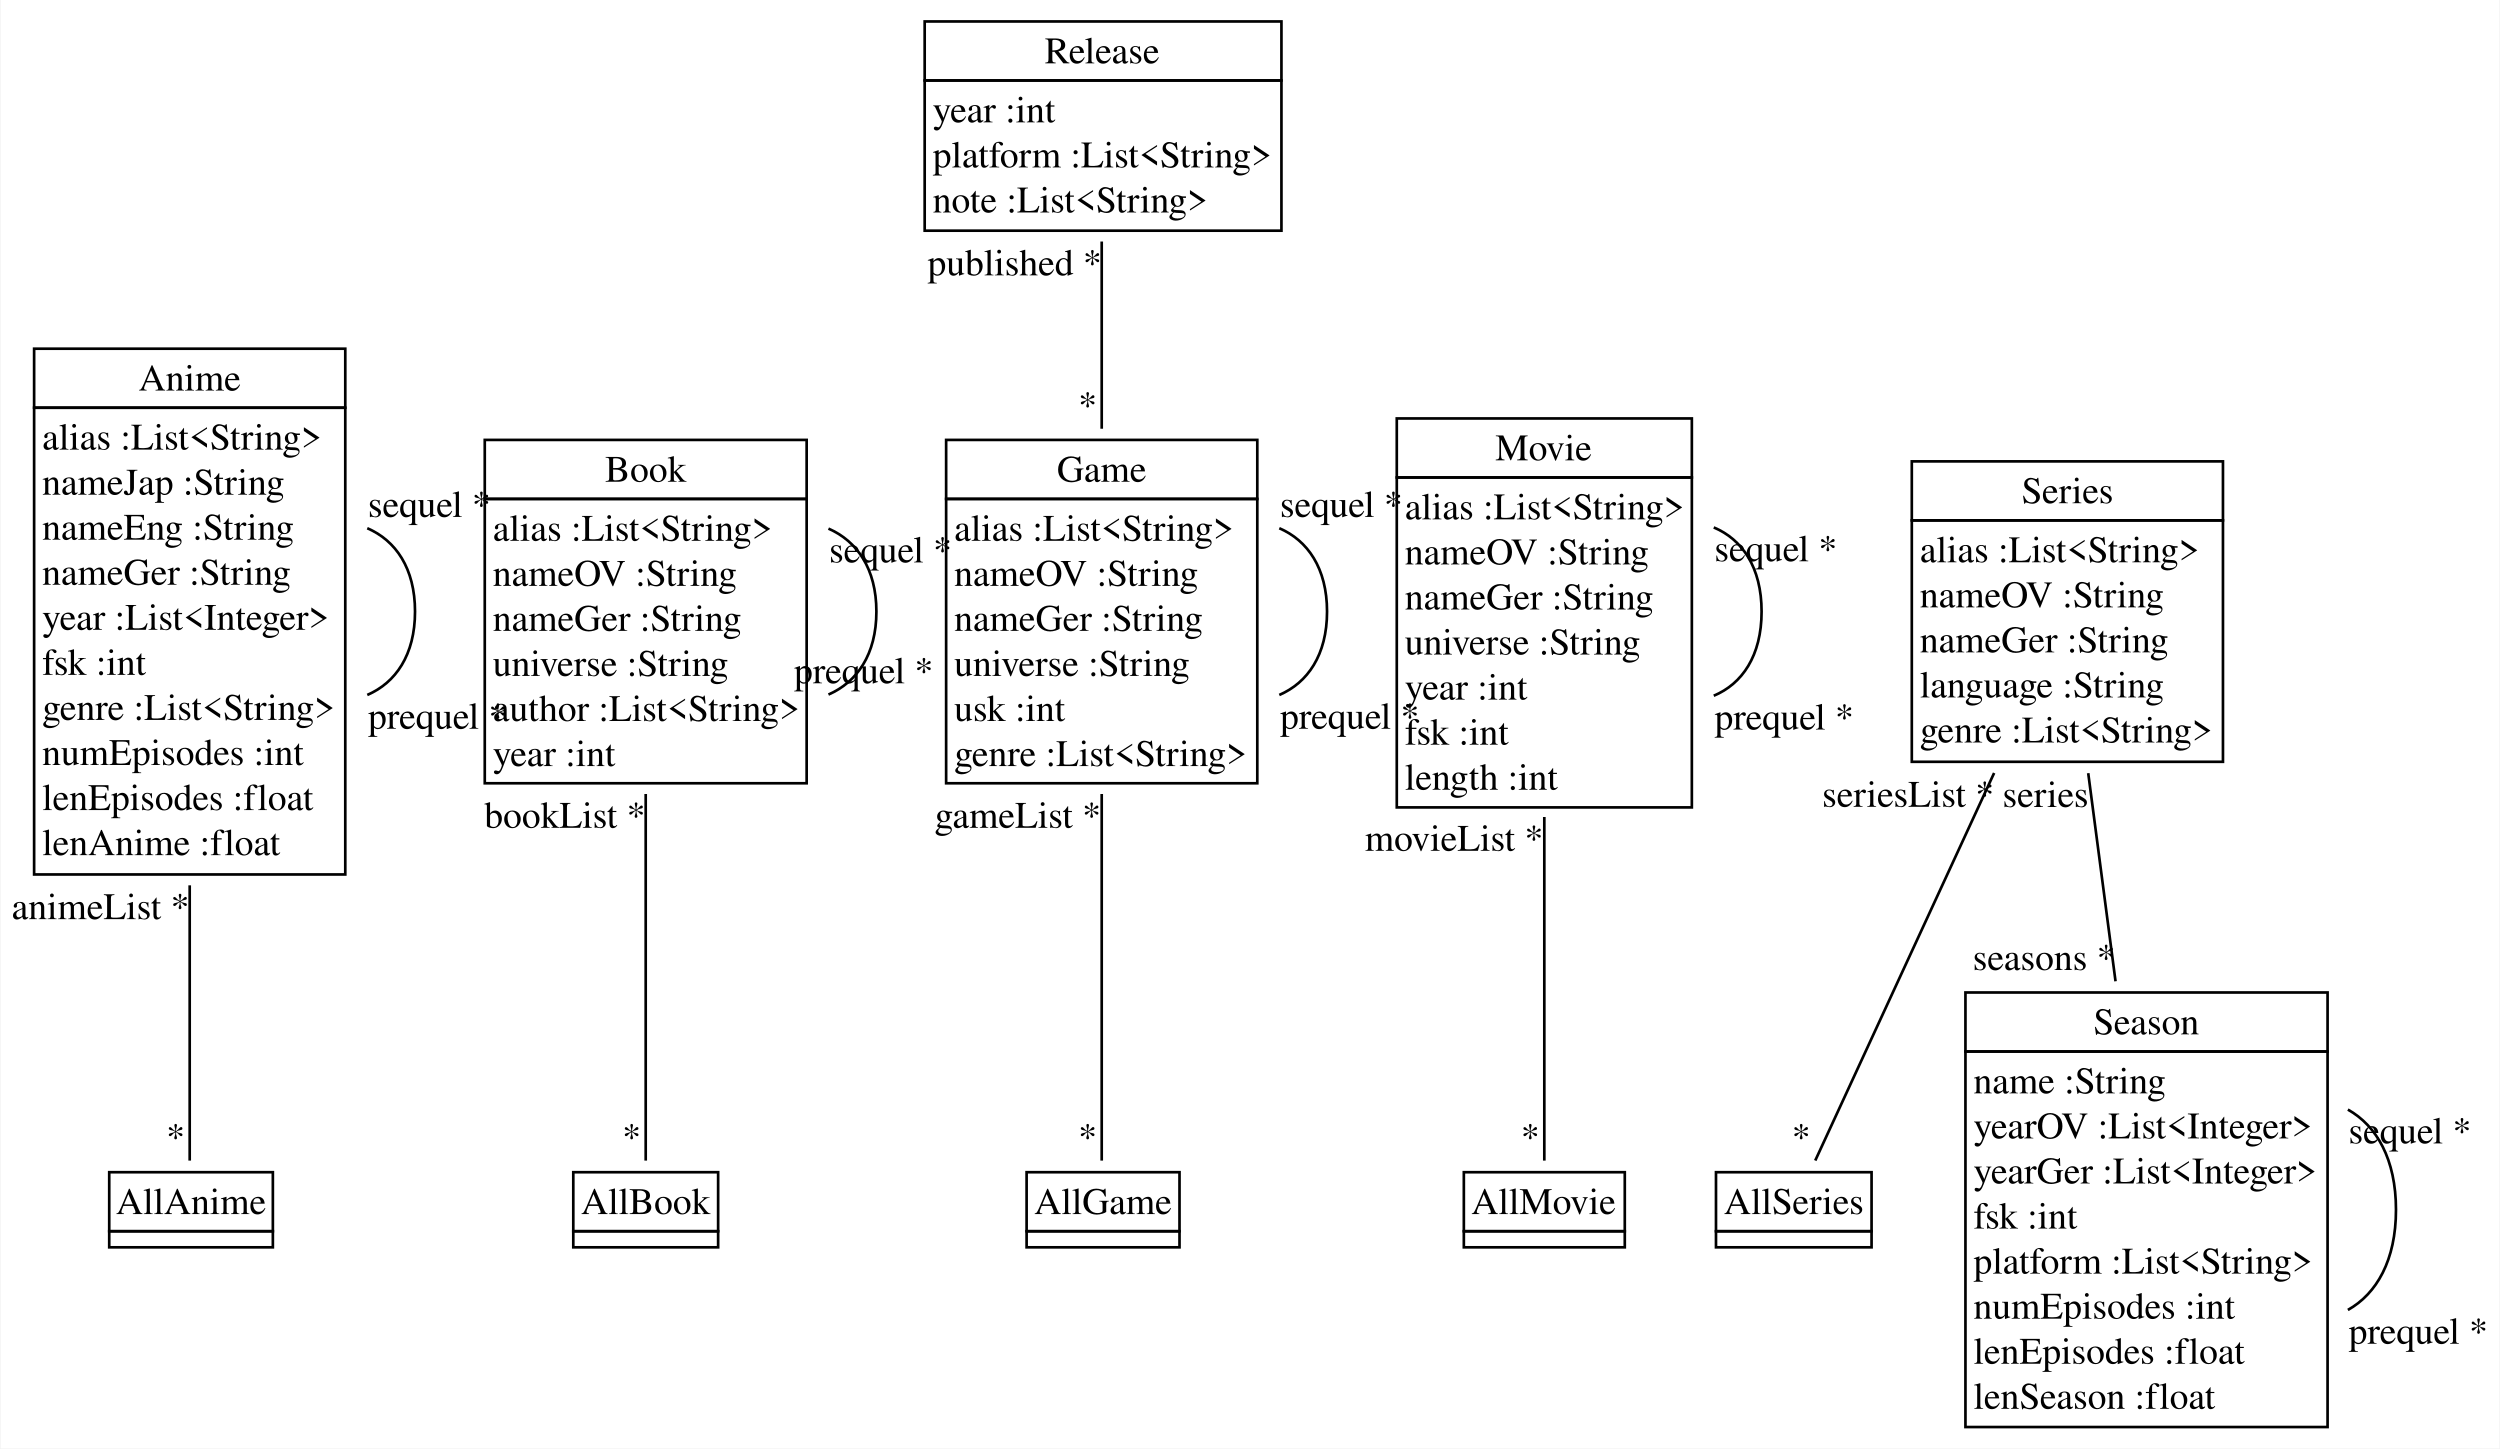
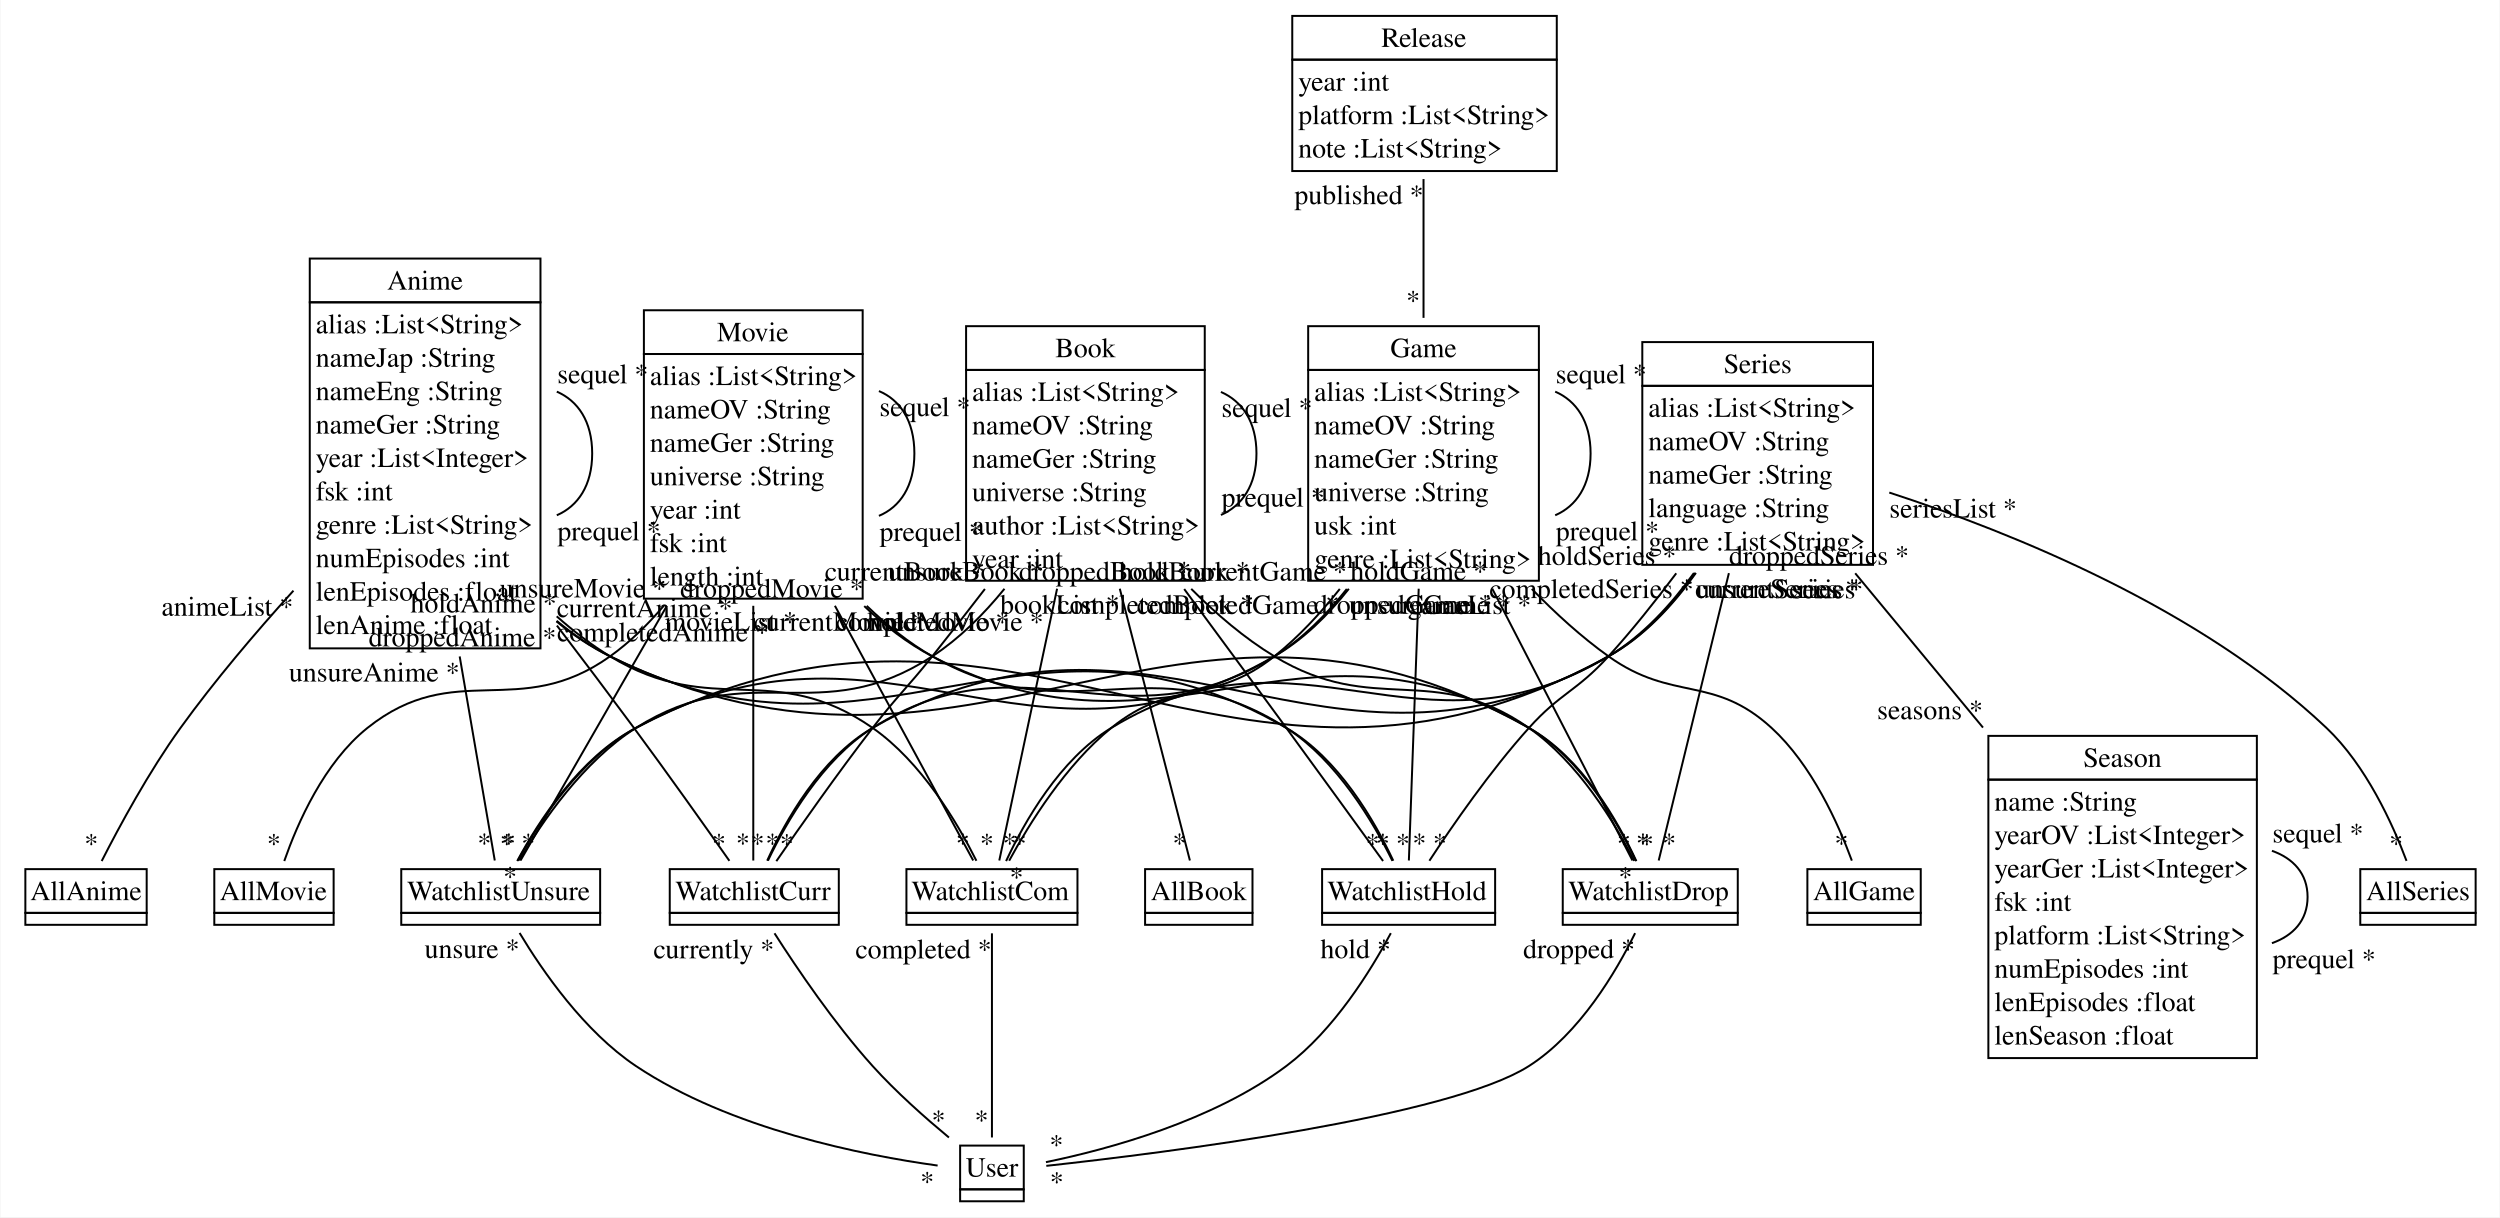
- <svg xmlns="http://www.w3.org/2000/svg" width="932px" height="540px" viewBox="0.00 0.00 931.54 540.00">
-   <g id="graph0" class="graph" transform="scale(1.0 1.0) rotate(0) translate(4 536)">
-     <polygon fill="white" stroke="transparent" points="-4,4 -4,-536 927.54,-536 927.54,4 -4,4" />
+ <svg xmlns="http://www.w3.org/2000/svg" width="1257px" height="612px" viewBox="0.00 0.00 1256.50 612.00">
+   <g id="graph0" class="graph" transform="scale(1.0 1.0) rotate(0) translate(4 608)">
+     <polygon fill="white" stroke="transparent" points="-4,4 -4,-608 1252.5,-608 1252.5,4 -4,4" />
    <g id="node1" class="node">
-       <polygon fill="none" stroke="black" points="36.49,-77 36.49,-99 97.49,-99 97.49,-77 36.49,-77" />
-       <text text-anchor="start" x="38.99" y="-83.4" font-family="Times,serif" font-size="14.00">AllAnime</text>
-       <polygon fill="none" stroke="black" points="36.49,-71 36.49,-77 97.49,-77 97.49,-71 36.49,-71" />
+       <polygon fill="none" stroke="black" points="8.5,-149 8.5,-171 69.5,-171 69.5,-149 8.5,-149" />
+       <text text-anchor="start" x="11" y="-155.4" font-family="Times,serif" font-size="14.00">AllAnime</text>
+       <polygon fill="none" stroke="black" points="8.5,-143 8.5,-149 69.5,-149 69.5,-143 8.5,-143" />
    </g>
    <g id="node6" class="node">
-       <polygon fill="none" stroke="black" points="8.49,-384 8.49,-406 124.49,-406 124.49,-384 8.49,-384" />
-       <text text-anchor="start" x="47.44" y="-390.4" font-family="Times,serif" font-size="14.00">Anime</text>
-       <polygon fill="none" stroke="black" points="8.49,-210 8.49,-384 124.49,-384 124.49,-210 8.49,-210" />
-       <text text-anchor="start" x="11.49" y="-368.4" font-family="Times,serif" font-size="14.00">alias :List&lt;String&gt;</text>
-       <text text-anchor="start" x="11.49" y="-351.6" font-family="Times,serif" font-size="14.00">nameJap :String</text>
-       <text text-anchor="start" x="11.49" y="-334.8" font-family="Times,serif" font-size="14.00">nameEng :String</text>
-       <text text-anchor="start" x="11.49" y="-318" font-family="Times,serif" font-size="14.00">nameGer :String</text>
-       <text text-anchor="start" x="11.49" y="-301.2" font-family="Times,serif" font-size="14.00">year :List&lt;Integer&gt;</text>
-       <text text-anchor="start" x="11.49" y="-284.4" font-family="Times,serif" font-size="14.00">fsk :int</text>
-       <text text-anchor="start" x="11.49" y="-267.6" font-family="Times,serif" font-size="14.00">genre :List&lt;String&gt;</text>
-       <text text-anchor="start" x="11.49" y="-250.8" font-family="Times,serif" font-size="14.00">numEpisodes :int</text>
-       <text text-anchor="start" x="11.49" y="-234" font-family="Times,serif" font-size="14.00">lenEpisodes :float</text>
-       <text text-anchor="start" x="11.49" y="-217.2" font-family="Times,serif" font-size="14.00">lenAnime :float</text>
+       <polygon fill="none" stroke="black" points="151.5,-456 151.5,-478 267.5,-478 267.5,-456 151.5,-456" />
+       <text text-anchor="start" x="190.45" y="-462.4" font-family="Times,serif" font-size="14.00">Anime</text>
+       <polygon fill="none" stroke="black" points="151.5,-282 151.5,-456 267.5,-456 267.5,-282 151.5,-282" />
+       <text text-anchor="start" x="154.5" y="-440.4" font-family="Times,serif" font-size="14.00">alias :List&lt;String&gt;</text>
+       <text text-anchor="start" x="154.5" y="-423.6" font-family="Times,serif" font-size="14.00">nameJap :String</text>
+       <text text-anchor="start" x="154.5" y="-406.8" font-family="Times,serif" font-size="14.00">nameEng :String</text>
+       <text text-anchor="start" x="154.5" y="-390" font-family="Times,serif" font-size="14.00">nameGer :String</text>
+       <text text-anchor="start" x="154.5" y="-373.2" font-family="Times,serif" font-size="14.00">year :List&lt;Integer&gt;</text>
+       <text text-anchor="start" x="154.5" y="-356.4" font-family="Times,serif" font-size="14.00">fsk :int</text>
+       <text text-anchor="start" x="154.5" y="-339.6" font-family="Times,serif" font-size="14.00">genre :List&lt;String&gt;</text>
+       <text text-anchor="start" x="154.5" y="-322.8" font-family="Times,serif" font-size="14.00">numEpisodes :int</text>
+       <text text-anchor="start" x="154.5" y="-306" font-family="Times,serif" font-size="14.00">lenEpisodes :float</text>
+       <text text-anchor="start" x="154.5" y="-289.2" font-family="Times,serif" font-size="14.00">lenAnime :float</text>
    </g>
    <g id="edge1" class="edge">
-       <path fill="none" stroke="black" d="M66.49,-103.34C66.49,-125.78 66.49,-166.66 66.49,-205.94" />
-       <text text-anchor="middle" x="33.24" y="-193.34" font-family="Times,serif" font-size="14.00">animeList *</text>
-       <text text-anchor="middle" x="61.24" y="-107.54" font-family="Times,serif" font-size="14.00"> *</text>
+       <path fill="none" stroke="black" d="M46.88,-175.06C55.77,-192.5 70.67,-220.08 86.5,-242 103.53,-265.58 123.99,-289.71 143.3,-311.02" />
+       <text text-anchor="middle" x="110.05" y="-298.42" font-family="Times,serif" font-size="14.00">animeList *</text>
+       <text text-anchor="middle" x="41.63" y="-179.26" font-family="Times,serif" font-size="14.00"> *</text>
    </g>
    <g id="node2" class="node">
-       <polygon fill="none" stroke="black" points="209.49,-77 209.49,-99 263.49,-99 263.49,-77 209.49,-77" />
-       <text text-anchor="start" x="212.38" y="-83.4" font-family="Times,serif" font-size="14.00">AllBook</text>
-       <polygon fill="none" stroke="black" points="209.49,-71 209.49,-77 263.49,-77 263.49,-71 209.49,-71" />
+       <polygon fill="none" stroke="black" points="571.5,-149 571.5,-171 625.5,-171 625.5,-149 571.5,-149" />
+       <text text-anchor="start" x="574.39" y="-155.4" font-family="Times,serif" font-size="14.00">AllBook</text>
+       <polygon fill="none" stroke="black" points="571.5,-143 571.5,-149 625.5,-149 625.5,-143 571.5,-143" />
    </g>
    <g id="node7" class="node">
-       <polygon fill="none" stroke="black" points="176.49,-350 176.49,-372 296.49,-372 296.49,-350 176.49,-350" />
-       <text text-anchor="start" x="221.32" y="-356.4" font-family="Times,serif" font-size="14.00">Book</text>
-       <polygon fill="none" stroke="black" points="176.49,-244 176.49,-350 296.49,-350 296.49,-244 176.49,-244" />
-       <text text-anchor="start" x="179.49" y="-334.4" font-family="Times,serif" font-size="14.00">alias :List&lt;String&gt;</text>
-       <text text-anchor="start" x="179.49" y="-317.6" font-family="Times,serif" font-size="14.00">nameOV :String</text>
-       <text text-anchor="start" x="179.49" y="-300.8" font-family="Times,serif" font-size="14.00">nameGer :String</text>
-       <text text-anchor="start" x="179.49" y="-284" font-family="Times,serif" font-size="14.00">universe :String</text>
-       <text text-anchor="start" x="179.49" y="-267.2" font-family="Times,serif" font-size="14.00">author :List&lt;String&gt;</text>
-       <text text-anchor="start" x="179.49" y="-250.4" font-family="Times,serif" font-size="14.00">year :int</text>
+       <polygon fill="none" stroke="black" points="481.5,-422 481.5,-444 601.5,-444 601.5,-422 481.5,-422" />
+       <text text-anchor="start" x="526.33" y="-428.4" font-family="Times,serif" font-size="14.00">Book</text>
+       <polygon fill="none" stroke="black" points="481.5,-316 481.5,-422 601.5,-422 601.5,-316 481.5,-316" />
+       <text text-anchor="start" x="484.5" y="-406.4" font-family="Times,serif" font-size="14.00">alias :List&lt;String&gt;</text>
+       <text text-anchor="start" x="484.5" y="-389.6" font-family="Times,serif" font-size="14.00">nameOV :String</text>
+       <text text-anchor="start" x="484.5" y="-372.8" font-family="Times,serif" font-size="14.00">nameGer :String</text>
+       <text text-anchor="start" x="484.5" y="-356" font-family="Times,serif" font-size="14.00">universe :String</text>
+       <text text-anchor="start" x="484.5" y="-339.2" font-family="Times,serif" font-size="14.00">author :List&lt;String&gt;</text>
+       <text text-anchor="start" x="484.5" y="-322.4" font-family="Times,serif" font-size="14.00">year :int</text>
+     </g>
+     <g id="edge7" class="edge">
+       <path fill="none" stroke="black" d="M594.03,-175.34C586.52,-204.44 571.01,-264.58 558.78,-312" />
+       <text text-anchor="middle" x="528.64" y="-299.4" font-family="Times,serif" font-size="14.00">bookList *</text>
+       <text text-anchor="middle" x="588.78" y="-179.54" font-family="Times,serif" font-size="14.00"> *</text>
+     </g>
+     <g id="node3" class="node">
+       <polygon fill="none" stroke="black" points="904.5,-149 904.5,-171 961.5,-171 961.5,-149 904.5,-149" />
+       <text text-anchor="start" x="907.34" y="-155.4" font-family="Times,serif" font-size="14.00">AllGame</text>
+       <polygon fill="none" stroke="black" points="904.5,-143 904.5,-149 961.5,-149 961.5,-143 904.5,-143" />
+     </g>
+     <g id="node8" class="node">
+       <polygon fill="none" stroke="black" points="653.5,-422 653.5,-444 769.5,-444 769.5,-422 653.5,-422" />
+       <text text-anchor="start" x="694.79" y="-428.4" font-family="Times,serif" font-size="14.00">Game</text>
+       <polygon fill="none" stroke="black" points="653.5,-316 653.5,-422 769.5,-422 769.5,-316 653.5,-316" />
+       <text text-anchor="start" x="656.5" y="-406.4" font-family="Times,serif" font-size="14.00">alias :List&lt;String&gt;</text>
+       <text text-anchor="start" x="656.5" y="-389.6" font-family="Times,serif" font-size="14.00">nameOV :String</text>
+       <text text-anchor="start" x="656.5" y="-372.8" font-family="Times,serif" font-size="14.00">nameGer :String</text>
+       <text text-anchor="start" x="656.5" y="-356" font-family="Times,serif" font-size="14.00">universe :String</text>
+       <text text-anchor="start" x="656.5" y="-339.2" font-family="Times,serif" font-size="14.00">usk :int</text>
+       <text text-anchor="start" x="656.5" y="-322.4" font-family="Times,serif" font-size="14.00">genre :List&lt;String&gt;</text>
+     </g>
+     <g id="edge13" class="edge">
+       <path fill="none" stroke="black" d="M926.86,-175.27C919.99,-193.93 906.73,-223.47 886.5,-242 857.15,-268.89 836.89,-254.87 804.5,-278 790.92,-287.7 777.82,-299.64 765.94,-311.88" />
+       <text text-anchor="middle" x="734.64" y="-299.28" font-family="Times,serif" font-size="14.00">gameList *</text>
+       <text text-anchor="middle" x="921.61" y="-179.47" font-family="Times,serif" font-size="14.00"> *</text>
+     </g>
+     <g id="node4" class="node">
+       <polygon fill="none" stroke="black" points="103.5,-149 103.5,-171 163.5,-171 163.5,-149 103.5,-149" />
+       <text text-anchor="start" x="106.28" y="-155.4" font-family="Times,serif" font-size="14.00">AllMovie</text>
+       <polygon fill="none" stroke="black" points="103.5,-143 103.5,-149 163.5,-149 163.5,-143 103.5,-143" />
+     </g>
+     <g id="node9" class="node">
+       <polygon fill="none" stroke="black" points="319.5,-430 319.5,-452 429.5,-452 429.5,-430 319.5,-430" />
+       <text text-anchor="start" x="356.23" y="-436.4" font-family="Times,serif" font-size="14.00">Movie</text>
+       <polygon fill="none" stroke="black" points="319.5,-307 319.5,-430 429.5,-430 429.5,-307 319.5,-307" />
+       <text text-anchor="start" x="322.5" y="-414.4" font-family="Times,serif" font-size="14.00">alias :List&lt;String&gt;</text>
+       <text text-anchor="start" x="322.5" y="-397.6" font-family="Times,serif" font-size="14.00">nameOV :String</text>
+       <text text-anchor="start" x="322.5" y="-380.8" font-family="Times,serif" font-size="14.00">nameGer :String</text>
+       <text text-anchor="start" x="322.5" y="-364" font-family="Times,serif" font-size="14.00">universe :String</text>
+       <text text-anchor="start" x="322.5" y="-347.2" font-family="Times,serif" font-size="14.00">year :int</text>
+       <text text-anchor="start" x="322.5" y="-330.4" font-family="Times,serif" font-size="14.00">fsk :int</text>
+       <text text-anchor="start" x="322.5" y="-313.6" font-family="Times,serif" font-size="14.00">length :int</text>
+     </g>
+     <g id="edge19" class="edge">
+       <path fill="none" stroke="black" d="M138.68,-175.08C145.34,-194.15 158.69,-224.59 180.5,-242 224.68,-277.27 256.46,-245.19 302.5,-278 312.41,-285.06 321.45,-293.93 329.52,-303.45" />
+       <text text-anchor="middle" x="363.16" y="-290.85" font-family="Times,serif" font-size="14.00">movieList *</text>
+       <text text-anchor="middle" x="133.43" y="-179.28" font-family="Times,serif" font-size="14.00"> *</text>
+     </g>
+     <g id="node5" class="node">
+       <polygon fill="none" stroke="black" points="1182.5,-149 1182.5,-171 1240.5,-171 1240.5,-149 1182.5,-149" />
+       <text text-anchor="start" x="1185.45" y="-155.4" font-family="Times,serif" font-size="14.00">AllSeries</text>
+       <polygon fill="none" stroke="black" points="1182.5,-143 1182.5,-149 1240.5,-149 1240.5,-143 1182.5,-143" />
+     </g>
+     <g id="node12" class="node">
+       <polygon fill="none" stroke="black" points="821.5,-414 821.5,-436 937.5,-436 937.5,-414 821.5,-414" />
+       <text text-anchor="start" x="862.4" y="-420.4" font-family="Times,serif" font-size="14.00">Series</text>
+       <polygon fill="none" stroke="black" points="821.5,-324 821.5,-414 937.5,-414 937.5,-324 821.5,-324" />
+       <text text-anchor="start" x="824.5" y="-398.4" font-family="Times,serif" font-size="14.00">alias :List&lt;String&gt;</text>
+       <text text-anchor="start" x="824.5" y="-381.6" font-family="Times,serif" font-size="14.00">nameOV :String</text>
+       <text text-anchor="start" x="824.5" y="-364.8" font-family="Times,serif" font-size="14.00">nameGer :String</text>
+       <text text-anchor="start" x="824.5" y="-348" font-family="Times,serif" font-size="14.00">language :String</text>
+       <text text-anchor="start" x="824.5" y="-331.2" font-family="Times,serif" font-size="14.00">genre :List&lt;String&gt;</text>
+     </g>
+     <g id="edge26" class="edge">
+       <path fill="none" stroke="black" d="M1205.75,-175.14C1198.77,-193.69 1185.42,-223.13 1165.5,-242 1102.44,-301.72 1008.5,-339.86 945.68,-360.34" />
+       <text text-anchor="middle" x="977.75" y="-347.74" font-family="Times,serif" font-size="14.00">seriesList *</text>
+       <text text-anchor="middle" x="1200.5" y="-179.34" font-family="Times,serif" font-size="14.00"> *</text>
+     </g>
+     <g id="edge37" class="edge">
+       <path fill="none" stroke="black" d="M275.7,-348.92C286.27,-353.47 293.5,-363.83 293.5,-380 293.5,-396.17 286.27,-406.53 275.7,-411.08" />
+       <text text-anchor="middle" x="298.83" y="-415.28" font-family="Times,serif" font-size="14.00">sequel *</text>
+       <text text-anchor="middle" x="301.94" y="-336.32" font-family="Times,serif" font-size="14.00">prequel *</text>
+     </g>
+     <g id="edge38" class="edge">
+       <path fill="none" stroke="black" d="M609.63,-349.07C620.26,-353.69 627.5,-364 627.5,-380 627.5,-396 620.26,-406.31 609.63,-410.93" />
+       <text text-anchor="middle" x="632.76" y="-398.33" font-family="Times,serif" font-size="14.00">sequel *</text>
+       <text text-anchor="middle" x="635.87" y="-353.27" font-family="Times,serif" font-size="14.00">prequel *</text>
+     </g>
+     <g id="edge39" class="edge">
+       <path fill="none" stroke="black" d="M777.7,-348.92C788.27,-353.47 795.5,-363.83 795.5,-380 795.5,-396.17 788.27,-406.53 777.7,-411.08" />
+       <text text-anchor="middle" x="800.83" y="-415.28" font-family="Times,serif" font-size="14.00">sequel *</text>
+       <text text-anchor="middle" x="803.94" y="-336.32" font-family="Times,serif" font-size="14.00">prequel *</text>
+     </g>
+     <g id="node10" class="node">
+       <polygon fill="none" stroke="black" points="645.5,-578 645.5,-600 778.5,-600 778.5,-578 645.5,-578" />
+       <text text-anchor="start" x="690.23" y="-584.4" font-family="Times,serif" font-size="14.00">Release</text>
+       <polygon fill="none" stroke="black" points="645.5,-522 645.5,-578 778.5,-578 778.5,-522 645.5,-522" />
+       <text text-anchor="start" x="648.5" y="-562.4" font-family="Times,serif" font-size="14.00">year :int</text>
+       <text text-anchor="start" x="648.5" y="-545.6" font-family="Times,serif" font-size="14.00">platform :List&lt;String&gt;</text>
+       <text text-anchor="start" x="648.5" y="-528.8" font-family="Times,serif" font-size="14.00">note :List&lt;String&gt;</text>
+     </g>
+     <g id="edge25" class="edge">
+       <path fill="none" stroke="black" d="M711.5,-448.16C711.5,-471.57 711.5,-497.16 711.5,-517.95" />
+       <text text-anchor="middle" x="679.03" y="-505.35" font-family="Times,serif" font-size="14.00">published *</text>
+       <text text-anchor="middle" x="706.25" y="-452.36" font-family="Times,serif" font-size="14.00"> *</text>
+     </g>
+     <g id="edge40" class="edge">
+       <path fill="none" stroke="black" d="M437.67,-348.63C448.22,-353.02 455.5,-363.48 455.5,-380 455.5,-396.52 448.22,-406.98 437.67,-411.37" />
+       <text text-anchor="middle" x="460.8" y="-398.77" font-family="Times,serif" font-size="14.00">sequel *</text>
+       <text text-anchor="middle" x="463.91" y="-336.03" font-family="Times,serif" font-size="14.00">prequel *</text>
+     </g>
+     <g id="node11" class="node">
+       <polygon fill="none" stroke="black" points="995.5,-216 995.5,-238 1130.5,-238 1130.5,-216 995.5,-216" />
+       <text text-anchor="start" x="1043.17" y="-222.4" font-family="Times,serif" font-size="14.00">Season</text>
+       <polygon fill="none" stroke="black" points="995.5,-76 995.5,-216 1130.5,-216 1130.5,-76 995.5,-76" />
+       <text text-anchor="start" x="998.5" y="-200.4" font-family="Times,serif" font-size="14.00">name :String</text>
+       <text text-anchor="start" x="998.5" y="-183.6" font-family="Times,serif" font-size="14.00">yearOV :List&lt;Integer&gt;</text>
+       <text text-anchor="start" x="998.5" y="-166.8" font-family="Times,serif" font-size="14.00">yearGer :List&lt;Integer&gt;</text>
+       <text text-anchor="start" x="998.5" y="-150" font-family="Times,serif" font-size="14.00">fsk :int</text>
+       <text text-anchor="start" x="998.5" y="-133.2" font-family="Times,serif" font-size="14.00">platform :List&lt;String&gt;</text>
+       <text text-anchor="start" x="998.5" y="-116.4" font-family="Times,serif" font-size="14.00">numEpisodes :int</text>
+       <text text-anchor="start" x="998.5" y="-99.6" font-family="Times,serif" font-size="14.00">lenEpisodes :float</text>
+       <text text-anchor="start" x="998.5" y="-82.8" font-family="Times,serif" font-size="14.00">lenSeason :float</text>
+     </g>
+     <g id="edge41" class="edge">
+       <path fill="none" stroke="black" d="M1138.07,-133.78C1148.8,-137.54 1156,-145.28 1156,-157 1156,-168.72 1148.8,-176.46 1138.07,-180.22" />
+       <text text-anchor="middle" x="1161.2" y="-184.42" font-family="Times,serif" font-size="14.00">sequel *</text>
+       <text text-anchor="middle" x="1164.31" y="-121.18" font-family="Times,serif" font-size="14.00">prequel *</text>
+     </g>
+     <g id="edge42" class="edge">
+       <path fill="none" stroke="black" d="M992.79,-242.18C971.38,-268.04 948.28,-295.94 928.55,-319.76" />
+       <text text-anchor="middle" x="912.62" y="-307.16" font-family="Times,serif" font-size="14.00">series</text>
+       <text text-anchor="middle" x="966.16" y="-246.38" font-family="Times,serif" font-size="14.00">seasons *</text>
+     </g>
+     <g id="node13" class="node">
+       <polygon fill="none" stroke="black" points="478.5,-10 478.5,-32 510.5,-32 510.5,-10 478.5,-10" />
+       <text text-anchor="start" x="481.29" y="-16.4" font-family="Times,serif" font-size="14.00">User</text>
+       <polygon fill="none" stroke="black" points="478.5,-4 478.5,-10 510.5,-10 510.5,-4 478.5,-4" />
+     </g>
+     <g id="node14" class="node">
+       <polygon fill="none" stroke="black" points="451.5,-149 451.5,-171 537.5,-171 537.5,-149 451.5,-149" />
+       <text text-anchor="start" x="454.06" y="-155.4" font-family="Times,serif" font-size="14.00">WatchlistCom</text>
+       <polygon fill="none" stroke="black" points="451.5,-143 451.5,-149 537.5,-149 537.5,-143 451.5,-143" />
+     </g>
+     <g id="edge32" class="edge">
+       <path fill="none" stroke="black" d="M494.5,-36.07C494.5,-62.33 494.5,-112.33 494.5,-138.71" />
+       <text text-anchor="middle" x="460.09" y="-126.11" font-family="Times,serif" font-size="14.00">completed *</text>
+       <text text-anchor="middle" x="489.25" y="-40.27" font-family="Times,serif" font-size="14.00"> *</text>
+     </g>
+     <g id="node15" class="node">
+       <polygon fill="none" stroke="black" points="332.5,-149 332.5,-171 417.5,-171 417.5,-149 332.5,-149" />
+       <text text-anchor="start" x="335.35" y="-155.4" font-family="Times,serif" font-size="14.00">WatchlistCurr</text>
+       <polygon fill="none" stroke="black" points="332.5,-143 332.5,-149 417.5,-149 417.5,-143 332.5,-143" />
+     </g>
+     <g id="edge33" class="edge">
+       <path fill="none" stroke="black" d="M472.87,-36.06C460.95,-45.95 446.23,-58.99 434.5,-72 415.18,-93.43 396.43,-121.13 385.17,-138.74" />
+       <text text-anchor="middle" x="354.66" y="-126.14" font-family="Times,serif" font-size="14.00">currently *</text>
+       <text text-anchor="middle" x="467.62" y="-40.26" font-family="Times,serif" font-size="14.00"> *</text>
+     </g>
+     <g id="node16" class="node">
+       <polygon fill="none" stroke="black" points="781.5,-149 781.5,-171 869.5,-171 869.5,-149 781.5,-149" />
+       <text text-anchor="start" x="784.29" y="-155.4" font-family="Times,serif" font-size="14.00">WatchlistDrop</text>
+       <polygon fill="none" stroke="black" points="781.5,-143 781.5,-149 869.5,-149 869.5,-143 781.5,-143" />
+     </g>
+     <g id="edge34" class="edge">
+       <path fill="none" stroke="black" d="M521.83,-21.81C582.09,-28.4 724.24,-46.29 764.5,-72 790.02,-88.3 808.32,-119.38 817.88,-138.82" />
+       <text text-anchor="middle" x="789.69" y="-126.22" font-family="Times,serif" font-size="14.00">dropped *</text>
+       <text text-anchor="middle" x="527.08" y="-9.21" font-family="Times,serif" font-size="14.00"> *</text>
+     </g>
+     <g id="node17" class="node">
+       <polygon fill="none" stroke="black" points="660.5,-149 660.5,-171 747.5,-171 747.5,-149 660.5,-149" />
+       <text text-anchor="start" x="663.18" y="-155.4" font-family="Times,serif" font-size="14.00">WatchlistHold</text>
+       <polygon fill="none" stroke="black" points="660.5,-143 660.5,-149 747.5,-149 747.5,-143 660.5,-143" />
+     </g>
+     <g id="edge35" class="edge">
+       <path fill="none" stroke="black" d="M521.65,-23.67C553.23,-30.18 605.7,-44.42 642.5,-72 666.44,-89.95 684.98,-119.94 695.06,-138.81" />
+       <text text-anchor="middle" x="677.36" y="-126.21" font-family="Times,serif" font-size="14.00">hold *</text>
+       <text text-anchor="middle" x="526.9" y="-27.87" font-family="Times,serif" font-size="14.00"> *</text>
+     </g>
+     <g id="node18" class="node">
+       <polygon fill="none" stroke="black" points="197.5,-149 197.5,-171 297.5,-171 297.5,-149 197.5,-149" />
+       <text text-anchor="start" x="200.46" y="-155.4" font-family="Times,serif" font-size="14.00">WatchlistUnsure</text>
+       <polygon fill="none" stroke="black" points="197.5,-143 197.5,-149 297.5,-149 297.5,-143 197.5,-143" />
+     </g>
+     <g id="edge36" class="edge">
+       <path fill="none" stroke="black" d="M467.19,-21.96C430.13,-27.07 363.06,-40.22 315.5,-72 289.45,-89.41 268.45,-119.85 257,-138.91" />
+       <text text-anchor="middle" x="233.09" y="-126.31" font-family="Times,serif" font-size="14.00">unsure *</text>
+       <text text-anchor="middle" x="461.94" y="-9.36" font-family="Times,serif" font-size="14.00"> *</text>
+     </g>
+     <g id="edge6" class="edge">
+       <path fill="none" stroke="black" d="M486.69,-175.2C477.11,-194.36 459.06,-224.89 434.5,-242 384.6,-276.76 354.45,-246.4 302.5,-278 293.13,-283.7 284.13,-290.61 275.66,-298.11" />
+       <text text-anchor="middle" x="329.12" y="-285.51" font-family="Times,serif" font-size="14.00">completedAnime *</text>
+       <text text-anchor="middle" x="491.94" y="-179.4" font-family="Times,serif" font-size="14.00"> *</text>
+     </g>
+     <g id="edge12" class="edge">
+       <path fill="none" stroke="black" d="M498.19,-175.34C504.38,-204.44 517.17,-264.58 527.25,-312" />
+       <text text-anchor="middle" x="576.83" y="-299.4" font-family="Times,serif" font-size="14.00">completedBook *</text>
+       <text text-anchor="middle" x="503.44" y="-179.54" font-family="Times,serif" font-size="14.00"> *</text>
+     </g>
+     <g id="edge18" class="edge">
+       <path fill="none" stroke="black" d="M503.15,-175.23C513.26,-193.85 531.55,-223.36 554.5,-242 585.4,-267.09 605.37,-253.19 636.5,-278 648.54,-287.6 659.64,-299.57 669.4,-311.88" />
+       <text text-anchor="middle" x="618.28" y="-299.28" font-family="Times,serif" font-size="14.00">completedGame *</text>
+       <text text-anchor="middle" x="508.4" y="-179.43" font-family="Times,serif" font-size="14.00"> *</text>
+     </g>
+     <g id="edge24" class="edge">
+       <path fill="none" stroke="black" d="M485.08,-175.34C470.22,-202.71 440.45,-257.54 415.54,-303.42" />
+       <text text-anchor="middle" x="468.22" y="-290.82" font-family="Times,serif" font-size="14.00">completedMovie *</text>
+       <text text-anchor="middle" x="479.83" y="-179.54" font-family="Times,serif" font-size="14.00"> *</text>
+     </g>
+     <g id="edge31" class="edge">
+       <path fill="none" stroke="black" d="M501.61,-175.05C510.77,-194.69 528.63,-226.25 554.5,-242 650.39,-300.37 708.07,-220.52 804.5,-278 821.57,-288.18 835.98,-303.88 847.47,-319.9" />
+       <text text-anchor="middle" x="795.96" y="-307.3" font-family="Times,serif" font-size="14.00">completedSeries *</text>
+       <text text-anchor="middle" x="506.86" y="-162.45" font-family="Times,serif" font-size="14.00"> *</text>
+     </g>
+     <g id="edge5" class="edge">
+       <path fill="none" stroke="black" d="M362.49,-175.17C350.49,-192.24 331.45,-219.09 314.5,-242 302.11,-258.74 288.71,-276.49 275.76,-293.47" />
+       <text text-anchor="middle" x="319.88" y="-297.67" font-family="Times,serif" font-size="14.00">currentAnime *</text>
+       <text text-anchor="middle" x="357.24" y="-179.37" font-family="Times,serif" font-size="14.00"> *</text>
+     </g>
+     <g id="edge11" class="edge">
+       <path fill="none" stroke="black" d="M386.09,-175C397.92,-192.17 416.98,-219.3 434.5,-242 447.23,-258.49 451.52,-261.71 464.5,-278 473.16,-288.86 482.22,-300.49 490.96,-311.86" />
+       <text text-anchor="middle" x="450.72" y="-316.06" font-family="Times,serif" font-size="14.00">currentBook *</text>
+       <text text-anchor="middle" x="391.34" y="-179.2" font-family="Times,serif" font-size="14.00"> *</text>
+     </g>
+     <g id="edge17" class="edge">
+       <path fill="none" stroke="black" d="M381.87,-175.25C391.16,-194.77 409.05,-225.92 434.5,-242 511.6,-290.71 558.96,-230.01 636.5,-278 650.43,-286.62 662.63,-298.86 672.93,-311.86" />
+       <text text-anchor="middle" x="631.14" y="-316.06" font-family="Times,serif" font-size="14.00">currentGame *</text>
+       <text text-anchor="middle" x="376.62" y="-179.45" font-family="Times,serif" font-size="14.00"> *</text>
+     </g>
+     <g id="edge23" class="edge">
+       <path fill="none" stroke="black" d="M374.5,-175.34C374.5,-202.71 374.5,-257.54 374.5,-303.42" />
+       <text text-anchor="middle" x="417.85" y="-290.82" font-family="Times,serif" font-size="14.00">currentMovie *</text>
+       <text text-anchor="middle" x="369.25" y="-179.54" font-family="Times,serif" font-size="14.00"> *</text>
+     </g>
+     <g id="edge30" class="edge">
+       <path fill="none" stroke="black" d="M381.49,-175.26C390.53,-195.1 408.27,-226.85 434.5,-242 577.57,-324.63 660.67,-196.69 804.5,-278 821.99,-287.89 836.6,-303.71 848.13,-319.93" />
+       <text text-anchor="middle" x="890.31" y="-307.33" font-family="Times,serif" font-size="14.00">currentSeries *</text>
+       <text text-anchor="middle" x="384.12" y="-179.46" font-family="Times,serif" font-size="14.00"> *</text>
    </g>
    <g id="edge2" class="edge">
-       <path fill="none" stroke="black" d="M236.49,-103.34C236.49,-132.44 236.49,-192.58 236.49,-240" />
-       <text text-anchor="middle" x="206.35" y="-227.4" font-family="Times,serif" font-size="14.00">bookList *</text>
-       <text text-anchor="middle" x="231.24" y="-107.54" font-family="Times,serif" font-size="14.00"> *</text>
-     </g>
-     <g id="node3" class="node">
-       <polygon fill="none" stroke="black" points="378.49,-77 378.49,-99 435.49,-99 435.49,-77 378.49,-77" />
-       <text text-anchor="start" x="381.33" y="-83.4" font-family="Times,serif" font-size="14.00">AllGame</text>
-       <polygon fill="none" stroke="black" points="378.49,-71 378.49,-77 435.49,-77 435.49,-71 378.49,-71" />
-     </g>
-     <g id="node8" class="node">
-       <polygon fill="none" stroke="black" points="348.49,-350 348.49,-372 464.49,-372 464.49,-350 348.49,-350" />
-       <text text-anchor="start" x="389.78" y="-356.4" font-family="Times,serif" font-size="14.00">Game</text>
-       <polygon fill="none" stroke="black" points="348.49,-244 348.49,-350 464.49,-350 464.49,-244 348.49,-244" />
-       <text text-anchor="start" x="351.49" y="-334.4" font-family="Times,serif" font-size="14.00">alias :List&lt;String&gt;</text>
-       <text text-anchor="start" x="351.49" y="-317.6" font-family="Times,serif" font-size="14.00">nameOV :String</text>
-       <text text-anchor="start" x="351.49" y="-300.8" font-family="Times,serif" font-size="14.00">nameGer :String</text>
-       <text text-anchor="start" x="351.49" y="-284" font-family="Times,serif" font-size="14.00">universe :String</text>
-       <text text-anchor="start" x="351.49" y="-267.2" font-family="Times,serif" font-size="14.00">usk :int</text>
-       <text text-anchor="start" x="351.49" y="-250.4" font-family="Times,serif" font-size="14.00">genre :List&lt;String&gt;</text>
+       <path fill="none" stroke="black" d="M818.52,-175C809.36,-194.9 791.24,-227.04 764.5,-242 584.78,-342.59 487.76,-188.01 302.5,-278 292.96,-282.63 283.92,-288.71 275.51,-295.58" />
+       <text text-anchor="middle" x="228.27" y="-282.98" font-family="Times,serif" font-size="14.00">droppedAnime *</text>
+       <text text-anchor="middle" x="823.77" y="-179.2" font-family="Times,serif" font-size="14.00"> *</text>
+     </g>
+     <g id="edge8" class="edge">
+       <path fill="none" stroke="black" d="M817.46,-175.16C807.63,-194.29 789.2,-224.8 764.5,-242 716.01,-275.78 687.03,-247.36 636.5,-278 621.47,-287.11 607.29,-299.24 594.7,-311.92" />
+       <text text-anchor="middle" x="551.34" y="-316.12" font-family="Times,serif" font-size="14.00">droppedBook *</text>
+       <text text-anchor="middle" x="812.21" y="-179.36" font-family="Times,serif" font-size="14.00"> *</text>
+     </g>
+     <g id="edge14" class="edge">
+       <path fill="none" stroke="black" d="M816.55,-175.34C801.54,-204.44 770.52,-264.58 746.06,-312" />
+       <text text-anchor="middle" x="701.16" y="-299.4" font-family="Times,serif" font-size="14.00">droppedGame *</text>
+       <text text-anchor="middle" x="821.8" y="-179.54" font-family="Times,serif" font-size="14.00"> *</text>
+     </g>
+     <g id="edge20" class="edge">
+       <path fill="none" stroke="black" d="M818.25,-175.17C808.94,-194.91 790.76,-226.57 764.5,-242 648.71,-310.01 583.54,-215.85 464.5,-278 452.11,-284.47 440.62,-293.38 430.28,-303.26" />
+       <text text-anchor="middle" x="383.82" y="-307.46" font-family="Times,serif" font-size="14.00">droppedMovie *</text>
+       <text text-anchor="middle" x="813" y="-162.57" font-family="Times,serif" font-size="14.00"> *</text>
+     </g>
+     <g id="edge27" class="edge">
+       <path fill="none" stroke="black" d="M829.74,-175.34C837.25,-206.07 853.21,-271.41 865.04,-319.83" />
+       <text text-anchor="middle" x="910.33" y="-324.03" font-family="Times,serif" font-size="14.00">droppedSeries *</text>
+       <text text-anchor="middle" x="834.99" y="-179.54" font-family="Times,serif" font-size="14.00"> *</text>
+     </g>
+     <g id="edge4" class="edge">
+       <path fill="none" stroke="black" d="M696.29,-175.23C687.01,-195.03 668.87,-226.76 642.5,-242 510.94,-318.04 438.25,-209.72 302.5,-278 293.02,-282.77 284.03,-288.93 275.64,-295.85" />
+       <text text-anchor="middle" x="238.9" y="-300.05" font-family="Times,serif" font-size="14.00">holdAnime *</text>
+       <text text-anchor="middle" x="691.04" y="-179.43" font-family="Times,serif" font-size="14.00"> *</text>
+     </g>
+     <g id="edge10" class="edge">
+       <path fill="none" stroke="black" d="M691.15,-175.08C678.85,-192.07 659.42,-218.87 642.5,-242 625.84,-264.77 607.55,-289.62 591.17,-311.83" />
+       <text text-anchor="middle" x="591.17" y="-316.03" font-family="Times,serif" font-size="14.00">holdBook *</text>
+       <text text-anchor="middle" x="685.9" y="-179.28" font-family="Times,serif" font-size="14.00"> *</text>
+     </g>
+     <g id="edge16" class="edge">
+       <path fill="none" stroke="black" d="M704.13,-175.34C705.18,-204.44 707.36,-264.58 709.07,-312" />
+       <text text-anchor="middle" x="709.07" y="-316.2" font-family="Times,serif" font-size="14.00">holdGame *</text>
+       <text text-anchor="middle" x="709.38" y="-179.54" font-family="Times,serif" font-size="14.00"> *</text>
+     </g>
+     <g id="edge22" class="edge">
+       <path fill="none" stroke="black" d="M695.86,-175.15C686.28,-194.57 667.97,-225.63 642.5,-242 574.6,-285.63 534.49,-237.81 464.5,-278 452.69,-284.78 441.61,-293.68 431.53,-303.38" />
+       <text text-anchor="middle" x="467.5" y="-290.78" font-family="Times,serif" font-size="14.00">holdMovie *</text>
+       <text text-anchor="middle" x="701.11" y="-179.35" font-family="Times,serif" font-size="14.00"> *</text>
+     </g>
+     <g id="edge29" class="edge">
+       <path fill="none" stroke="black" d="M714.45,-175.21C725.96,-192.77 745.08,-220.44 764.5,-242 780.5,-259.77 788.4,-260.31 804.5,-278 816.26,-290.92 827.99,-305.63 838.57,-319.75" />
+       <text text-anchor="middle" x="803.77" y="-323.95" font-family="Times,serif" font-size="14.00">holdSeries *</text>
+       <text text-anchor="middle" x="719.7" y="-179.41" font-family="Times,serif" font-size="14.00"> *</text>
    </g>
    <g id="edge3" class="edge">
-       <path fill="none" stroke="black" d="M406.49,-103.34C406.49,-132.44 406.49,-192.58 406.49,-240" />
-       <text text-anchor="middle" x="375.19" y="-227.4" font-family="Times,serif" font-size="14.00">gameList *</text>
-       <text text-anchor="middle" x="401.24" y="-107.54" font-family="Times,serif" font-size="14.00"> *</text>
-     </g>
-     <g id="node4" class="node">
-       <polygon fill="none" stroke="black" points="541.49,-77 541.49,-99 601.49,-99 601.49,-77 541.49,-77" />
-       <text text-anchor="start" x="544.27" y="-83.4" font-family="Times,serif" font-size="14.00">AllMovie</text>
-       <polygon fill="none" stroke="black" points="541.49,-71 541.49,-77 601.49,-77 601.49,-71 541.49,-71" />
-     </g>
-     <g id="node9" class="node">
-       <polygon fill="none" stroke="black" points="516.49,-358 516.49,-380 626.49,-380 626.49,-358 516.49,-358" />
-       <text text-anchor="start" x="553.21" y="-364.4" font-family="Times,serif" font-size="14.00">Movie</text>
-       <polygon fill="none" stroke="black" points="516.49,-235 516.49,-358 626.49,-358 626.49,-235 516.49,-235" />
-       <text text-anchor="start" x="519.49" y="-342.4" font-family="Times,serif" font-size="14.00">alias :List&lt;String&gt;</text>
-       <text text-anchor="start" x="519.49" y="-325.6" font-family="Times,serif" font-size="14.00">nameOV :String</text>
-       <text text-anchor="start" x="519.49" y="-308.8" font-family="Times,serif" font-size="14.00">nameGer :String</text>
-       <text text-anchor="start" x="519.49" y="-292" font-family="Times,serif" font-size="14.00">universe :String</text>
-       <text text-anchor="start" x="519.49" y="-275.2" font-family="Times,serif" font-size="14.00">year :int</text>
-       <text text-anchor="start" x="519.49" y="-258.4" font-family="Times,serif" font-size="14.00">fsk :int</text>
-       <text text-anchor="start" x="519.49" y="-241.6" font-family="Times,serif" font-size="14.00">length :int</text>
-     </g>
-     <g id="edge4" class="edge">
-       <path fill="none" stroke="black" d="M571.49,-103.34C571.49,-130.71 571.49,-185.54 571.49,-231.42" />
-       <text text-anchor="middle" x="537.85" y="-218.82" font-family="Times,serif" font-size="14.00">movieList *</text>
-       <text text-anchor="middle" x="566.24" y="-107.54" font-family="Times,serif" font-size="14.00"> *</text>
-     </g>
-     <g id="node5" class="node">
-       <polygon fill="none" stroke="black" points="635.49,-77 635.49,-99 693.49,-99 693.49,-77 635.49,-77" />
-       <text text-anchor="start" x="638.44" y="-83.4" font-family="Times,serif" font-size="14.00">AllSeries</text>
-       <polygon fill="none" stroke="black" points="635.49,-71 635.49,-77 693.49,-77 693.49,-71 635.49,-71" />
-     </g>
-     <g id="node12" class="node">
-       <polygon fill="none" stroke="black" points="708.49,-342 708.49,-364 824.49,-364 824.49,-342 708.49,-342" />
-       <text text-anchor="start" x="749.38" y="-348.4" font-family="Times,serif" font-size="14.00">Series</text>
-       <polygon fill="none" stroke="black" points="708.49,-252 708.49,-342 824.49,-342 824.49,-252 708.49,-252" />
-       <text text-anchor="start" x="711.49" y="-326.4" font-family="Times,serif" font-size="14.00">alias :List&lt;String&gt;</text>
-       <text text-anchor="start" x="711.49" y="-309.6" font-family="Times,serif" font-size="14.00">nameOV :String</text>
-       <text text-anchor="start" x="711.49" y="-292.8" font-family="Times,serif" font-size="14.00">nameGer :String</text>
-       <text text-anchor="start" x="711.49" y="-276" font-family="Times,serif" font-size="14.00">language :String</text>
-       <text text-anchor="start" x="711.49" y="-259.2" font-family="Times,serif" font-size="14.00">genre :List&lt;String&gt;</text>
-     </g>
-     <g id="edge6" class="edge">
-       <path fill="none" stroke="black" d="M672.49,-103.34C686.68,-134.07 716.83,-199.41 739.18,-247.83" />
-       <text text-anchor="middle" x="707.11" y="-235.23" font-family="Times,serif" font-size="14.00">seriesList *</text>
-       <text text-anchor="middle" x="667.24" y="-107.54" font-family="Times,serif" font-size="14.00"> *</text>
-     </g>
-     <g id="edge7" class="edge">
-       <path fill="none" stroke="black" d="M132.69,-276.92C143.26,-281.47 150.49,-291.83 150.49,-308 150.49,-324.17 143.26,-334.53 132.69,-339.08" />
-       <text text-anchor="middle" x="155.82" y="-343.28" font-family="Times,serif" font-size="14.00">sequel *</text>
-       <text text-anchor="middle" x="158.93" y="-264.32" font-family="Times,serif" font-size="14.00">prequel *</text>
-     </g>
-     <g id="edge8" class="edge">
-       <path fill="none" stroke="black" d="M304.62,-277.07C315.24,-281.69 322.49,-292 322.49,-308 322.49,-324 315.24,-334.31 304.62,-338.93" />
-       <text text-anchor="middle" x="327.75" y="-326.33" font-family="Times,serif" font-size="14.00">sequel *</text>
-       <text text-anchor="middle" x="317.74" y="-281.27" font-family="Times,serif" font-size="14.00">prequel *</text>
+       <path fill="none" stroke="black" d="M244.52,-175.34C240.66,-197.78 233.63,-238.66 226.88,-277.94" />
+       <text text-anchor="middle" x="183.92" y="-265.34" font-family="Times,serif" font-size="14.00">unsureAnime *</text>
+       <text text-anchor="middle" x="239.27" y="-179.54" font-family="Times,serif" font-size="14.00"> *</text>
    </g>
    <g id="edge9" class="edge">
-       <path fill="none" stroke="black" d="M472.69,-276.92C483.26,-281.47 490.49,-291.83 490.49,-308 490.49,-324.17 483.26,-334.53 472.69,-339.08" />
-       <text text-anchor="middle" x="495.82" y="-343.28" font-family="Times,serif" font-size="14.00">sequel *</text>
-       <text text-anchor="middle" x="498.93" y="-264.32" font-family="Times,serif" font-size="14.00">prequel *</text>
-     </g>
-     <g id="node10" class="node">
-       <polygon fill="none" stroke="black" points="340.49,-506 340.49,-528 473.49,-528 473.49,-506 340.49,-506" />
-       <text text-anchor="start" x="385.22" y="-512.4" font-family="Times,serif" font-size="14.00">Release</text>
-       <polygon fill="none" stroke="black" points="340.49,-450 340.49,-506 473.49,-506 473.49,-450 340.49,-450" />
-       <text text-anchor="start" x="343.49" y="-490.4" font-family="Times,serif" font-size="14.00">year :int</text>
-       <text text-anchor="start" x="343.49" y="-473.6" font-family="Times,serif" font-size="14.00">platform :List&lt;String&gt;</text>
-       <text text-anchor="start" x="343.49" y="-456.8" font-family="Times,serif" font-size="14.00">note :List&lt;String&gt;</text>
-     </g>
-     <g id="edge5" class="edge">
-       <path fill="none" stroke="black" d="M406.49,-376.16C406.49,-399.57 406.49,-425.16 406.49,-445.95" />
-       <text text-anchor="middle" x="374.02" y="-433.35" font-family="Times,serif" font-size="14.00">published *</text>
-       <text text-anchor="middle" x="401.24" y="-380.36" font-family="Times,serif" font-size="14.00"> *</text>
-     </g>
-     <g id="edge10" class="edge">
-       <path fill="none" stroke="black" d="M634.66,-276.63C645.21,-281.02 652.49,-291.48 652.49,-308 652.49,-324.52 645.21,-334.98 634.66,-339.37" />
-       <text text-anchor="middle" x="657.79" y="-326.77" font-family="Times,serif" font-size="14.00">sequel *</text>
-       <text text-anchor="middle" x="660.9" y="-264.03" font-family="Times,serif" font-size="14.00">prequel *</text>
-     </g>
-     <g id="node11" class="node">
-       <polygon fill="none" stroke="black" points="728.49,-144 728.49,-166 863.49,-166 863.49,-144 728.49,-144" />
-       <text text-anchor="start" x="776.16" y="-150.4" font-family="Times,serif" font-size="14.00">Season</text>
-       <polygon fill="none" stroke="black" points="728.49,-4 728.49,-144 863.49,-144 863.49,-4 728.49,-4" />
-       <text text-anchor="start" x="731.49" y="-128.4" font-family="Times,serif" font-size="14.00">name :String</text>
-       <text text-anchor="start" x="731.49" y="-111.6" font-family="Times,serif" font-size="14.00">yearOV :List&lt;Integer&gt;</text>
-       <text text-anchor="start" x="731.49" y="-94.8" font-family="Times,serif" font-size="14.00">yearGer :List&lt;Integer&gt;</text>
-       <text text-anchor="start" x="731.49" y="-78" font-family="Times,serif" font-size="14.00">fsk :int</text>
-       <text text-anchor="start" x="731.49" y="-61.2" font-family="Times,serif" font-size="14.00">platform :List&lt;String&gt;</text>
-       <text text-anchor="start" x="731.49" y="-44.4" font-family="Times,serif" font-size="14.00">numEpisodes :int</text>
-       <text text-anchor="start" x="731.49" y="-27.6" font-family="Times,serif" font-size="14.00">lenEpisodes :float</text>
-       <text text-anchor="start" x="731.49" y="-10.8" font-family="Times,serif" font-size="14.00">lenSeason :float</text>
-     </g>
-     <g id="edge11" class="edge">
-       <path fill="none" stroke="black" d="M871.06,-47.65C881.79,-53.69 888.99,-66.14 888.99,-85 888.99,-103.86 881.79,-116.31 871.06,-122.35" />
-       <text text-anchor="middle" x="894.19" y="-109.75" font-family="Times,serif" font-size="14.00">sequel *</text>
-       <text text-anchor="middle" x="897.3" y="-35.05" font-family="Times,serif" font-size="14.00">prequel *</text>
-     </g>
-     <g id="edge12" class="edge">
-       <path fill="none" stroke="black" d="M784.44,-170.18C781.05,-196.04 777.39,-223.94 774.26,-247.76" />
-       <text text-anchor="middle" x="758.33" y="-235.16" font-family="Times,serif" font-size="14.00">series</text>
-       <text text-anchor="middle" x="757.81" y="-174.38" font-family="Times,serif" font-size="14.00">seasons *</text>
+       <path fill="none" stroke="black" d="M256.84,-175.33C268.15,-194.61 289.01,-225.26 315.5,-242 373.09,-278.4 407.45,-240.76 464.5,-278 478.16,-286.92 490.36,-299.12 500.8,-311.96" />
+       <text text-anchor="middle" x="481.26" y="-316.16" font-family="Times,serif" font-size="14.00">unsureBook *</text>
+       <text text-anchor="middle" x="251.59" y="-179.53" font-family="Times,serif" font-size="14.00"> *</text>
+     </g>
+     <g id="edge15" class="edge">
+       <path fill="none" stroke="black" d="M256.09,-175.23C266.96,-195.04 287.69,-226.77 315.5,-242 441.42,-310.95 512.05,-206.43 636.5,-278 650.98,-286.33 663.51,-298.7 673.95,-311.95" />
+       <text text-anchor="middle" x="714.58" y="-299.35" font-family="Times,serif" font-size="14.00">unsureGame *</text>
+       <text text-anchor="middle" x="261.34" y="-179.43" font-family="Times,serif" font-size="14.00"> *</text>
+     </g>
+     <g id="edge21" class="edge">
+       <path fill="none" stroke="black" d="M257.47,-175.34C273.2,-202.71 304.7,-257.54 331.07,-303.42" />
+       <text text-anchor="middle" x="288.88" y="-307.62" font-family="Times,serif" font-size="14.00">unsureMovie *</text>
+       <text text-anchor="middle" x="252.22" y="-162.74" font-family="Times,serif" font-size="14.00"> *</text>
+     </g>
+     <g id="edge28" class="edge">
+       <path fill="none" stroke="black" d="M255.8,-175.07C266.52,-195.03 287.24,-227.22 315.5,-242 508.61,-343 613.55,-172.99 804.5,-278 822.2,-287.73 836.9,-303.62 848.46,-319.94" />
+       <text text-anchor="middle" x="889.48" y="-307.34" font-family="Times,serif" font-size="14.00">unsureSeries *</text>
+       <text text-anchor="middle" x="250.55" y="-179.27" font-family="Times,serif" font-size="14.00"> *</text>
    </g>
  </g>
</svg>
